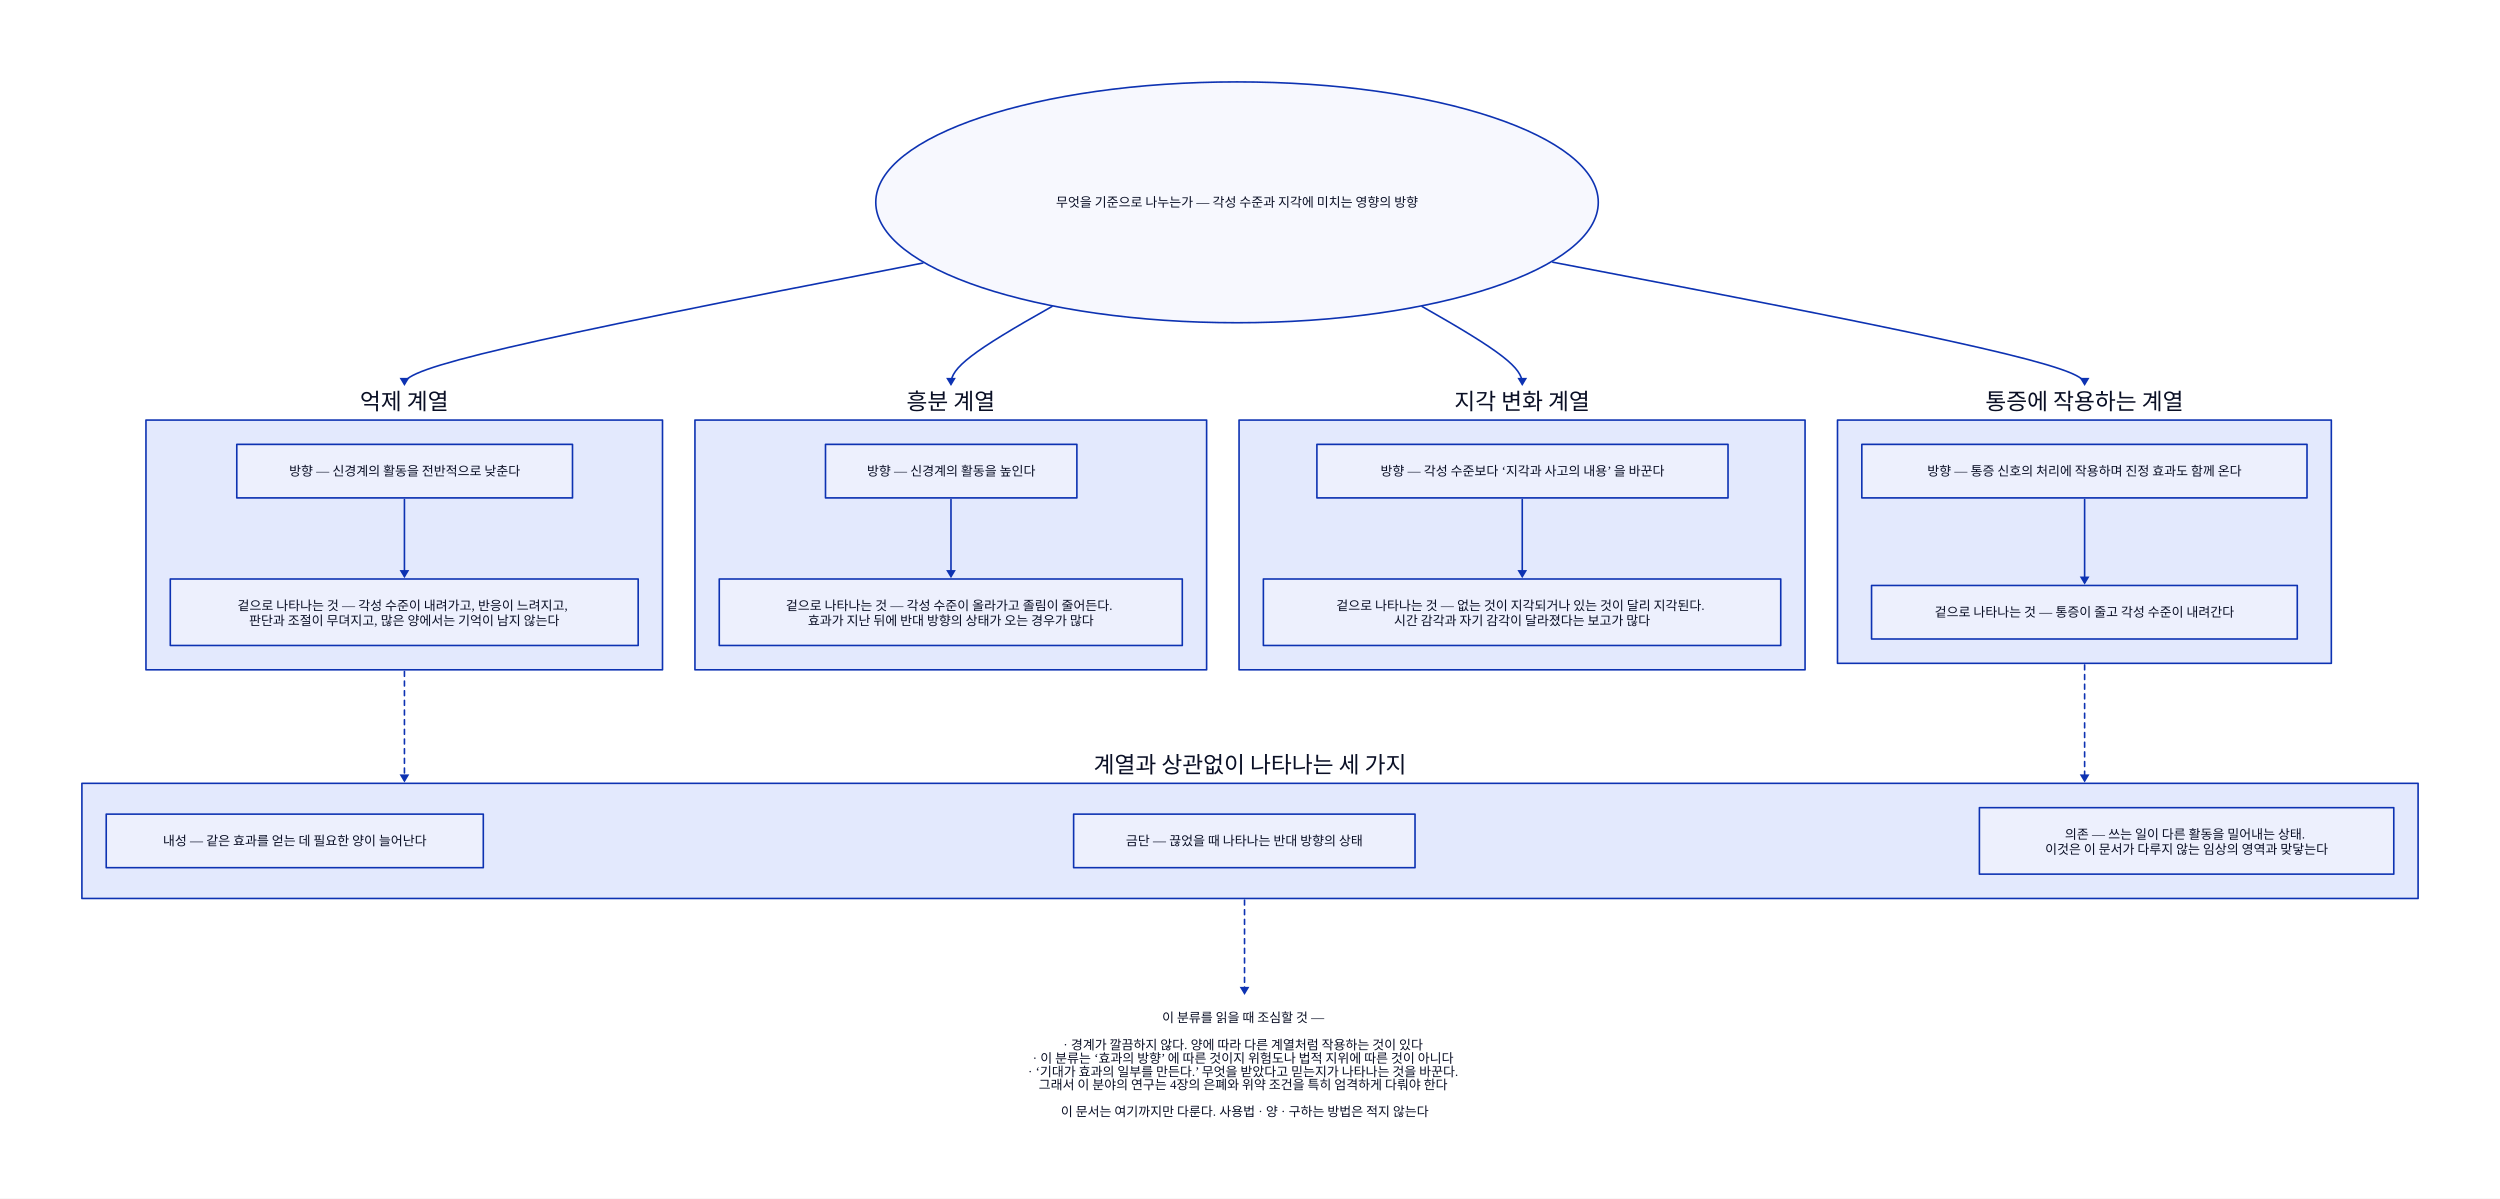
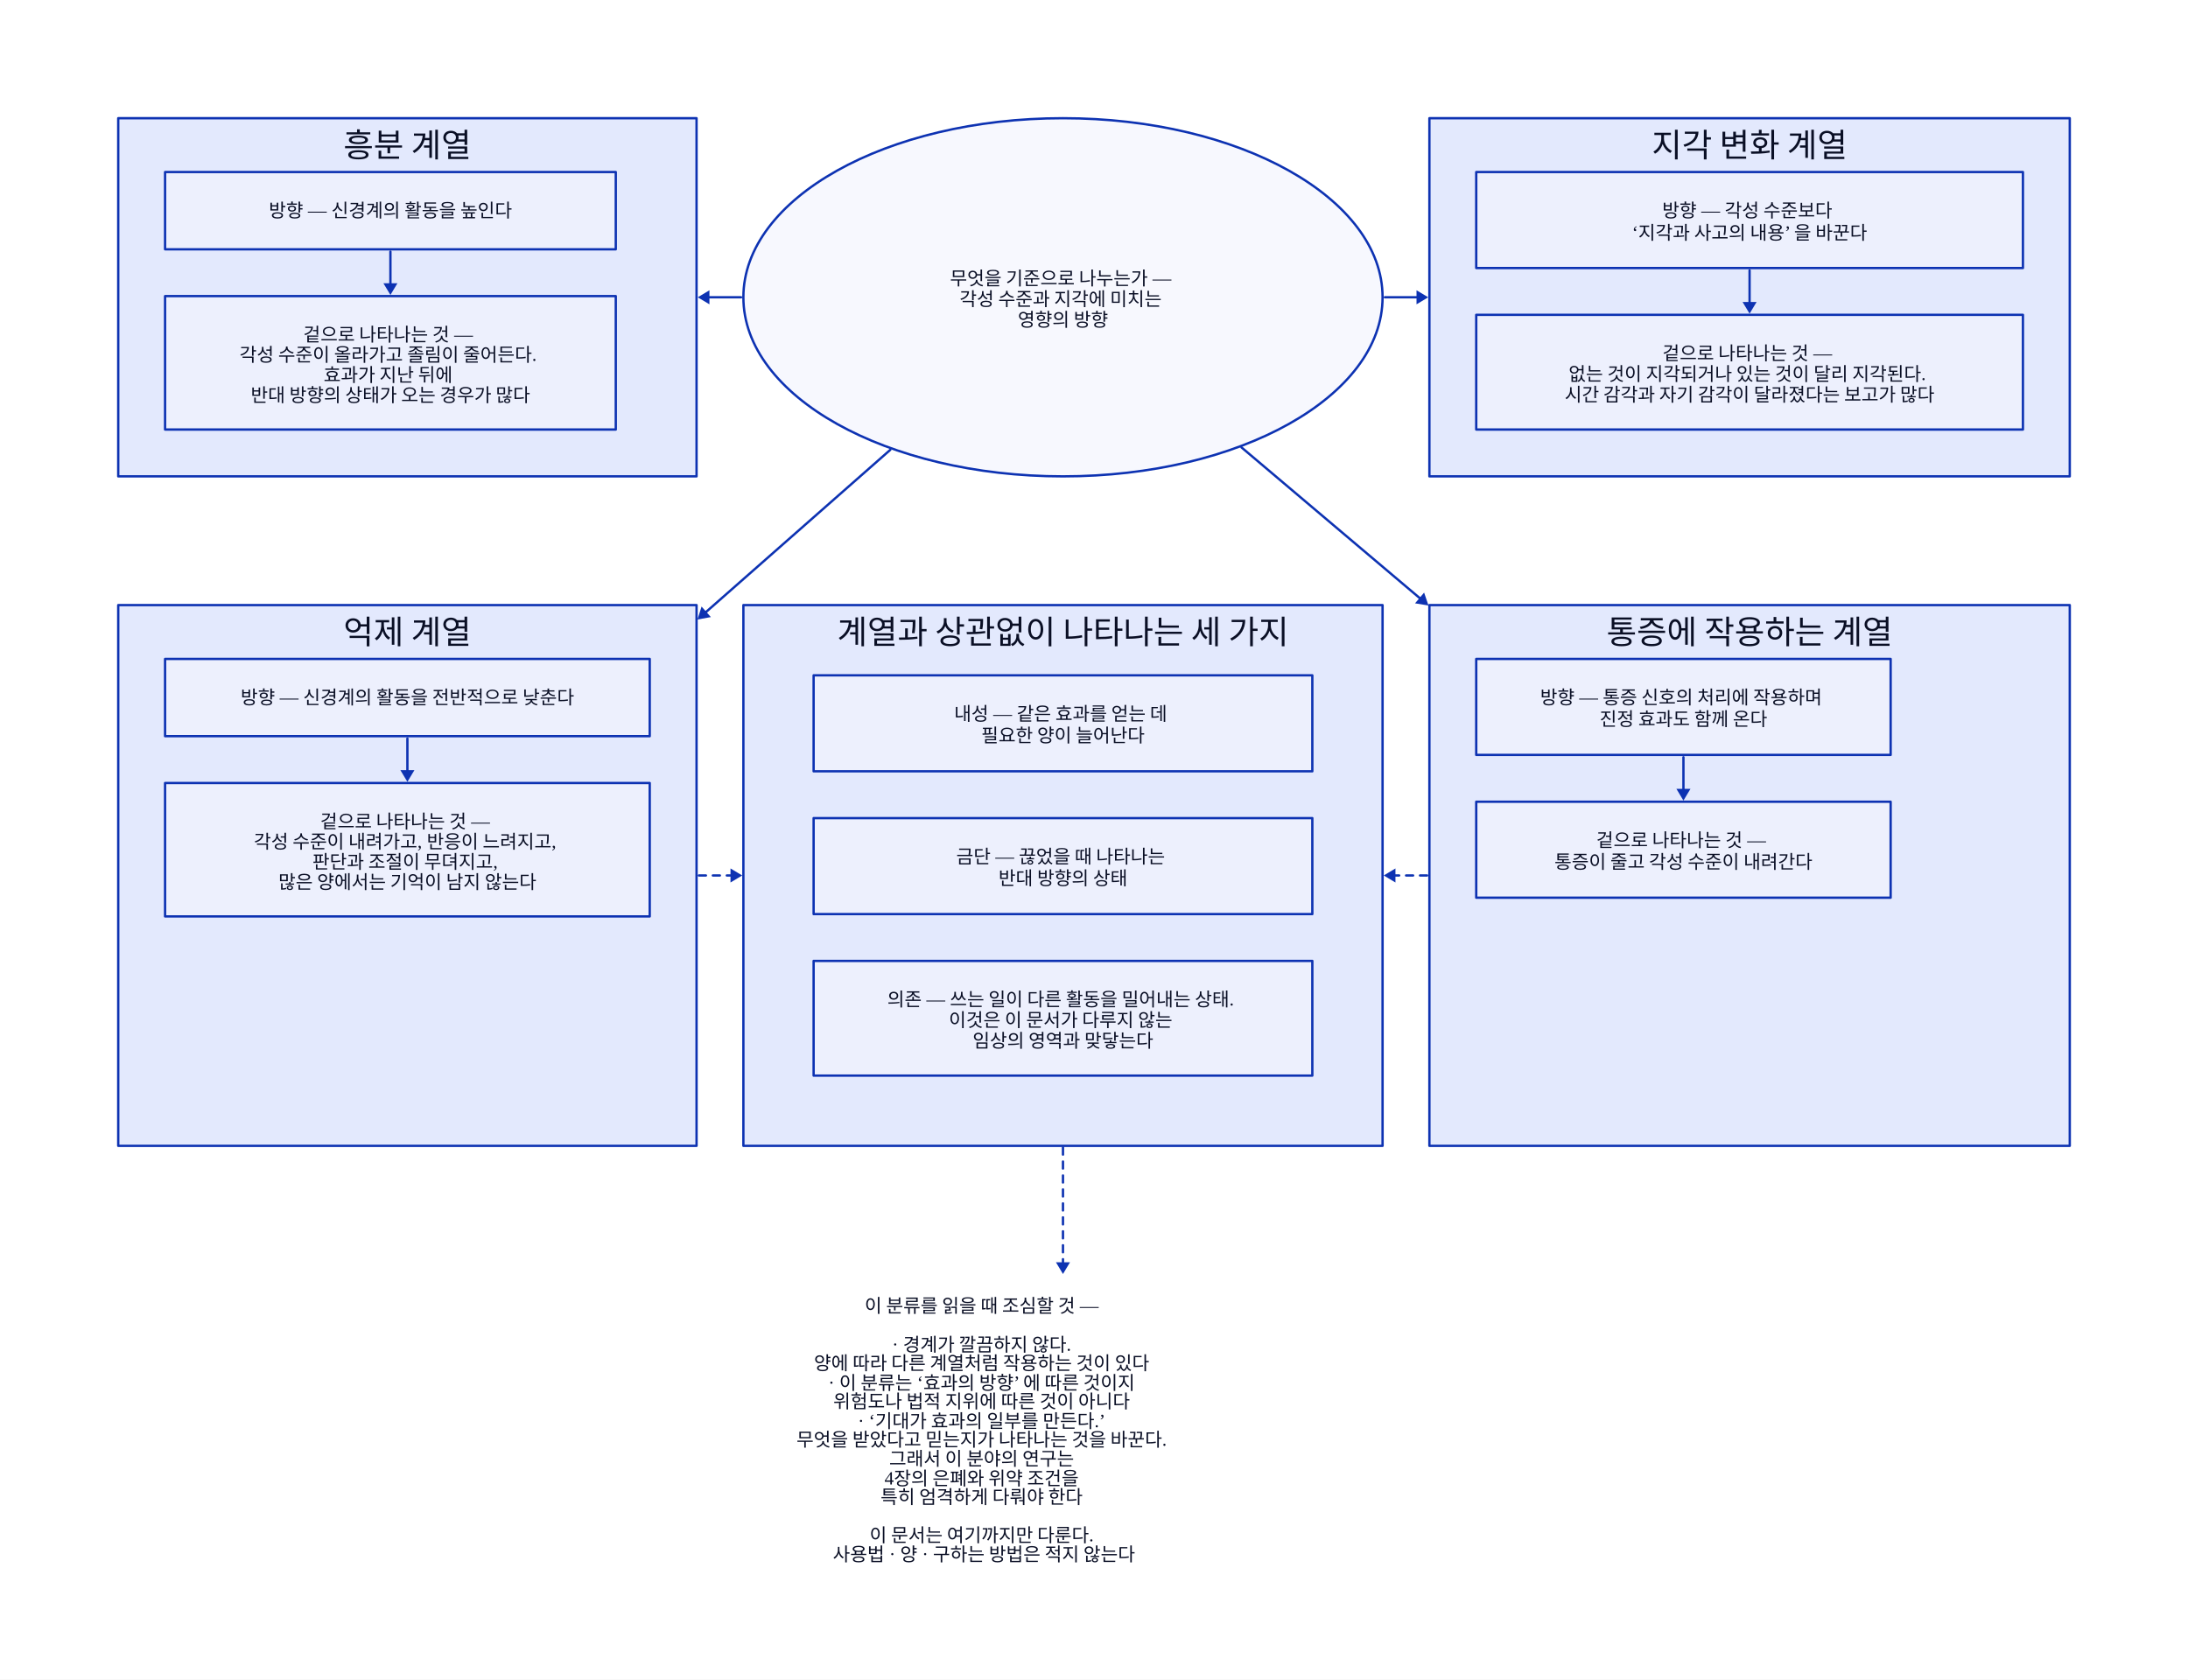
- <svg xmlns="http://www.w3.org/2000/svg" width="3083" height="1478" class="d2-1592985900 d2-svg" viewBox="-91 -101 3083 1478">
-   <rect width="3083" height="1478" x="-91" y="-101" rx="0" style="fill:#fff" />
-   <style>.connection,.shape{stroke-linejoin:round}.shape{shape-rendering:geometricPrecision}.connection{stroke-linecap:round}.d2-1592985900 .fill-N1{fill:#0a0f25}.d2-1592985900 .fill-B4{fill:#e3e9fd}.d2-1592985900 .fill-B5{fill:#edf0fd}.d2-1592985900 .stroke-B1,.d2-1592985900 .stroke-B2{stroke:#0d32b2}.s0{text-anchor:middle;font-size:16px}.s1{stroke-width:2}.s2{text-anchor:middle;font-size:28px}.s3{fill:#0d32b2}.s4{stroke-width:2;stroke-dasharray:6,5.919}</style>
+ <svg xmlns="http://www.w3.org/2000/svg" width="1869" height="1435" class="d2-2695002931 d2-svg" viewBox="-101 -101 1869 1435">
+   <rect width="1869" height="1435" x="-101" y="-101" rx="0" style="fill:#fff" />
+   <style>.connection,.shape{stroke-linejoin:round}.shape{shape-rendering:geometricPrecision}.connection{stroke-linecap:round}.d2-2695002931 .fill-N1{fill:#0a0f25}.d2-2695002931 .fill-B4{fill:#e3e9fd}.d2-2695002931 .fill-B5{fill:#edf0fd}.d2-2695002931 .stroke-B1,.d2-2695002931 .stroke-B2{stroke:#0d32b2}.s0{stroke-width:2}.s1{text-anchor:middle;font-size:28px}.s2{text-anchor:middle;font-size:16px}.s3{fill:#0d32b2}.s4{stroke-width:2;stroke-dasharray:6,5.919}</style>
  <g>
    <g class="shape">
-       <ellipse cx="1434.5" cy="148.5" class="shape stroke-B1" rx="445.5" ry="148.5" style="fill:#f7f8fe;stroke-width:2" />
+       <path d="M0 0h494v306H0z" class="stroke-B1 fill-B4 s0" />
    </g>
-     <text x="1434.5" y="154" class="text-bold fill-N1 s0">무엇을 기준으로 나누는가 — 각성 수준과 지각에 미치는 영향의 방향</text>
+     <text x="247" y="33" class="fill-N1 s1">흥분 계열</text>
  </g>
  <g>
    <g class="shape">
-       <path d="M89 417h637v308H89z" class="stroke-B1 fill-B4 s1" />
+       <ellipse cx="807" cy="153" class="shape stroke-B1" rx="273" ry="153" style="fill:#f7f8fe;stroke-width:2" />
    </g>
-     <text x="407.5" y="404" class="fill-N1 s2">억제 계열</text>
-   </g>
-   <g>
-     <g class="shape">
-       <path d="M766 417h631v308H766z" class="stroke-B1 fill-B4 s1" />
-     </g>
-     <text x="1081.5" y="404" class="fill-N1 s2">흥분 계열</text>
-   </g>
-   <g>
-     <g class="shape">
-       <path d="M1437 417h698v308h-698z" class="stroke-B1 fill-B4 s1" />
-     </g>
-     <text x="1786" y="404" class="fill-N1 s2">지각 변화 계열</text>
-   </g>
-   <g>
-     <g class="shape">
-       <path d="M2175 417h609v300h-609z" class="stroke-B1 fill-B4 s1" />
-     </g>
-     <text x="2479.5" y="404" class="fill-N1 s2">통증에 작용하는 계열</text>
-   </g>
-   <g>
-     <g class="shape">
-       <path d="M10 865h2881v142H10z" class="stroke-B1 fill-B4 s1" />
-     </g>
-     <text x="1450.5" y="852" class="fill-N1 s2">계열과 상관없이 나타나는 세 가지</text>
-   </g>
-   <text x="1444" y="1143" class="fill-N1 s0">
-     <tspan x="1444" dy="0"> </tspan>
-     <tspan x="1444" dy="16.556">이 분류를 읽을 때 조심할 것 —</tspan>
-     <tspan x="1444" dy="16.556"> </tspan>
-     <tspan x="1444" dy="16.556">· 경계가 깔끔하지 않다. 양에 따라 다른 계열처럼 작용하는 것이 있다</tspan>
-     <tspan x="1444" dy="16.556">· 이 분류는 ‘효과의 방향’ 에 따른 것이지 위험도나 법적 지위에 따른 것이 아니다</tspan>
-     <tspan x="1444" dy="16.556">· ‘기대가 효과의 일부를 만든다.’ 무엇을 받았다고 믿는지가 나타나는 것을 바꾼다.</tspan>
-     <tspan x="1444" dy="16.556"> 그래서 이 분야의 연구는 4장의 은폐와 위약 조건을 특히 엄격하게 다뤄야 한다</tspan>
-     <tspan x="1444" dy="16.556"> </tspan>
-     <tspan x="1444" dy="16.556">이 문서는 여기까지만 다룬다. 사용법 · 양 · 구하는 방법은 적지 않는다</tspan>
-   </text>
-   <g>
-     <g class="shape">
-       <path d="M201 447h414v66H201z" class="stroke-B1 fill-B5 s1" />
-     </g>
-     <text x="408" y="485.5" class="text-bold fill-N1 s0">방향 — 신경계의 활동을 전반적으로 낮춘다</text>
-   </g>
-   <g>
-     <g class="shape">
-       <path d="M119 613h577v82H119z" class="stroke-B1 fill-B5 s1" />
-     </g>
-     <text x="407.5" y="651.5" class="text-bold fill-N1 s0">
-       <tspan x="407.5" dy="0">겉으로 나타나는 것 — 각성 수준이 내려가고, 반응이 느려지고,</tspan>
-       <tspan x="407.5" dy="18.5">판단과 조절이 무뎌지고, 많은 양에서는 기억이 남지 않는다</tspan>
+     <text x="807" y="142.5" class="text-bold fill-N1 s2">
+       <tspan x="807" dy="0">무엇을 기준으로 나누는가 —</tspan>
+       <tspan x="807" dy="17.667">각성 수준과 지각에 미치는</tspan>
+       <tspan x="807" dy="17.667">영향의 방향</tspan>
    </text>
  </g>
  <g>
    <g class="shape">
-       <path d="M927 447h310v66H927z" class="stroke-B1 fill-B5 s1" />
+       <path d="M1120 0h547v306h-547z" class="stroke-B1 fill-B4 s0" />
    </g>
-     <text x="1082" y="485.5" class="text-bold fill-N1 s0">방향 — 신경계의 활동을 높인다</text>
+     <text x="1393.5" y="33" class="fill-N1 s1">지각 변화 계열</text>
  </g>
  <g>
    <g class="shape">
-       <path d="M796 613h571v82H796z" class="stroke-B1 fill-B5 s1" />
+       <path d="M0 416h494v462H0z" class="stroke-B1 fill-B4 s0" />
    </g>
-     <text x="1081.5" y="651.5" class="text-bold fill-N1 s0">
-       <tspan x="1081.5" dy="0">겉으로 나타나는 것 — 각성 수준이 올라가고 졸림이 줄어든다.</tspan>
-       <tspan x="1081.5" dy="18.5">효과가 지난 뒤에 반대 방향의 상태가 오는 경우가 많다</tspan>
+     <text x="247" y="449" class="fill-N1 s1">억제 계열</text>
+   </g>
+   <g>
+     <g class="shape">
+       <path d="M534 416h546v462H534z" class="stroke-B1 fill-B4 s0" />
+     </g>
+     <text x="807" y="449" class="fill-N1 s1">계열과 상관없이 나타나는 세 가지</text>
+   </g>
+   <g>
+     <g class="shape">
+       <path d="M1120 416h547v462h-547z" class="stroke-B1 fill-B4 s0" />
+     </g>
+     <text x="1393.5" y="449" class="fill-N1 s1">통증에 작용하는 계열</text>
+   </g>
+   <path fill="transparent" stroke="transparent" d="M0 988h494v245H0z" class="shape s0" />
+   <text x="739.5" y="1004" class="fill-N1 s2">
+     <tspan x="739.5" dy="0"> </tspan>
+     <tspan x="739.5" dy="16.333">이 분류를 읽을 때 조심할 것 —</tspan>
+     <tspan x="739.5" dy="16.333"> </tspan>
+     <tspan x="739.5" dy="16.333">· 경계가 깔끔하지 않다.</tspan>
+     <tspan x="739.5" dy="16.333"> 양에 따라 다른 계열처럼 작용하는 것이 있다</tspan>
+     <tspan x="739.5" dy="16.333">· 이 분류는 ‘효과의 방향’ 에 따른 것이지</tspan>
+     <tspan x="739.5" dy="16.333"> 위험도나 법적 지위에 따른 것이 아니다</tspan>
+     <tspan x="739.5" dy="16.333">· ‘기대가 효과의 일부를 만든다.’</tspan>
+     <tspan x="739.5" dy="16.333"> 무엇을 받았다고 믿는지가 나타나는 것을 바꾼다.</tspan>
+     <tspan x="739.5" dy="16.333"> 그래서 이 분야의 연구는</tspan>
+     <tspan x="739.5" dy="16.333"> 4장의 은폐와 위약 조건을</tspan>
+     <tspan x="739.5" dy="16.333"> 특히 엄격하게 다뤄야 한다</tspan>
+     <tspan x="739.5" dy="16.333"> </tspan>
+     <tspan x="739.5" dy="16.333">이 문서는 여기까지만 다룬다.</tspan>
+     <tspan x="739.5" dy="16.333">사용법 · 양 · 구하는 방법은 적지 않는다</tspan>
+   </text>
+   <g>
+     <g class="shape">
+       <path d="M40 46h385v66H40z" class="stroke-B1 fill-B5 s0" />
+     </g>
+     <text x="232.5" y="84.5" class="text-bold fill-N1 s2">방향 — 신경계의 활동을 높인다</text>
+   </g>
+   <g>
+     <g class="shape">
+       <path d="M40 152h385v114H40z" class="stroke-B1 fill-B5 s0" />
+     </g>
+     <text x="232.5" y="190.5" class="text-bold fill-N1 s2">
+       <tspan x="232.5" dy="0">겉으로 나타나는 것 —</tspan>
+       <tspan x="232.5" dy="17.25">각성 수준이 올라가고 졸림이 줄어든다.</tspan>
+       <tspan x="232.5" dy="17.25">효과가 지난 뒤에</tspan>
+       <tspan x="232.5" dy="17.25">반대 방향의 상태가 오는 경우가 많다</tspan>
    </text>
  </g>
  <g>
    <g class="shape">
-       <path d="M1533 447h507v66h-507z" class="stroke-B1 fill-B5 s1" />
+       <path d="M1160 46h467v82h-467z" class="stroke-B1 fill-B5 s0" />
    </g>
-     <text x="1786.5" y="485.5" class="text-bold fill-N1 s0">방향 — 각성 수준보다 ‘지각과 사고의 내용’ 을 바꾼다</text>
-   </g>
-   <g>
-     <g class="shape">
-       <path d="M1467 613h638v82h-638z" class="stroke-B1 fill-B5 s1" />
-     </g>
-     <text x="1786" y="651.5" class="text-bold fill-N1 s0">
-       <tspan x="1786" dy="0">겉으로 나타나는 것 — 없는 것이 지각되거나 있는 것이 달리 지각된다.</tspan>
-       <tspan x="1786" dy="18.5">시간 감각과 자기 감각이 달라졌다는 보고가 많다</tspan>
+     <text x="1393.5" y="84.5" class="text-bold fill-N1 s2">
+       <tspan x="1393.5" dy="0">방향 — 각성 수준보다</tspan>
+       <tspan x="1393.5" dy="18.5">‘지각과 사고의 내용’ 을 바꾼다</tspan>
    </text>
  </g>
  <g>
    <g class="shape">
-       <path d="M2205 447h549v66h-549z" class="stroke-B1 fill-B5 s1" />
+       <path d="M1160 168h467v98h-467z" class="stroke-B1 fill-B5 s0" />
    </g>
-     <text x="2479.5" y="485.5" class="text-bold fill-N1 s0">방향 — 통증 신호의 처리에 작용하며 진정 효과도 함께 온다</text>
+     <text x="1393.5" y="206.5" class="text-bold fill-N1 s2">
+       <tspan x="1393.5" dy="0">겉으로 나타나는 것 —</tspan>
+       <tspan x="1393.5" dy="17.667">없는 것이 지각되거나 있는 것이 달리 지각된다.</tspan>
+       <tspan x="1393.5" dy="17.667">시간 감각과 자기 감각이 달라졌다는 보고가 많다</tspan>
+     </text>
  </g>
  <g>
    <g class="shape">
-       <path d="M2217 621h525v66h-525z" class="stroke-B1 fill-B5 s1" />
+       <path d="M40 462h414v66H40z" class="stroke-B1 fill-B5 s0" />
    </g>
-     <text x="2479.5" y="659.5" class="text-bold fill-N1 s0">겉으로 나타나는 것 — 통증이 줄고 각성 수준이 내려간다</text>
+     <text x="247" y="500.5" class="text-bold fill-N1 s2">방향 — 신경계의 활동을 전반적으로 낮춘다</text>
  </g>
  <g>
    <g class="shape">
-       <path d="M40 903h465v66H40z" class="stroke-B1 fill-B5 s1" />
+       <path d="M40 568h414v114H40z" class="stroke-B1 fill-B5 s0" />
    </g>
-     <text x="272.5" y="941.5" class="text-bold fill-N1 s0">내성 — 같은 효과를 얻는 데 필요한 양이 늘어난다</text>
+     <text x="247" y="606.5" class="text-bold fill-N1 s2">
+       <tspan x="247" dy="0">겉으로 나타나는 것 —</tspan>
+       <tspan x="247" dy="17.25">각성 수준이 내려가고, 반응이 느려지고,</tspan>
+       <tspan x="247" dy="17.25">판단과 조절이 무뎌지고,</tspan>
+       <tspan x="247" dy="17.25">많은 양에서는 기억이 남지 않는다</tspan>
+     </text>
  </g>
  <g>
    <g class="shape">
-       <path d="M1233 903h421v66h-421z" class="stroke-B1 fill-B5 s1" />
+       <path d="M594 476h426v82H594z" class="stroke-B1 fill-B5 s0" />
    </g>
-     <text x="1443.5" y="941.5" class="text-bold fill-N1 s0">금단 — 끊었을 때 나타나는 반대 방향의 상태</text>
+     <text x="807" y="514.5" class="text-bold fill-N1 s2">
+       <tspan x="807" dy="0">내성 — 같은 효과를 얻는 데</tspan>
+       <tspan x="807" dy="18.5">필요한 양이 늘어난다</tspan>
+     </text>
  </g>
  <g>
    <g class="shape">
-       <path d="M2350 895h511v82h-511z" class="stroke-B1 fill-B5 s1" />
+       <path d="M594 598h426v82H594z" class="stroke-B1 fill-B5 s0" />
    </g>
-     <text x="2605.5" y="933.5" class="text-bold fill-N1 s0">
-       <tspan x="2605.5" dy="0">의존 — 쓰는 일이 다른 활동을 밀어내는 상태.</tspan>
-       <tspan x="2605.5" dy="18.5">이것은 이 문서가 다루지 않는 임상의 영역과 맞닿는다</tspan>
+     <text x="807" y="636.5" class="text-bold fill-N1 s2">
+       <tspan x="807" dy="0">금단 — 끊었을 때 나타나는</tspan>
+       <tspan x="807" dy="18.5">반대 방향의 상태</tspan>
    </text>
  </g>
-   <marker id="mk-d2-1592985900-3488378134" markerHeight="12" markerUnits="userSpaceOnUse" markerWidth="10" orient="auto" refX="7" refY="6" viewBox="0 0 10 12">
+   <g>
+     <g class="shape">
+       <path d="M594 720h426v98H594z" class="stroke-B1 fill-B5 s0" />
+     </g>
+     <text x="807" y="758.5" class="text-bold fill-N1 s2">
+       <tspan x="807" dy="0">의존 — 쓰는 일이 다른 활동을 밀어내는 상태.</tspan>
+       <tspan x="807" dy="17.667">이것은 이 문서가 다루지 않는</tspan>
+       <tspan x="807" dy="17.667">임상의 영역과 맞닿는다</tspan>
+     </text>
+   </g>
+   <g>
+     <g class="shape">
+       <path d="M1160 462h354v82h-354z" class="stroke-B1 fill-B5 s0" />
+     </g>
+     <text x="1337" y="500.5" class="text-bold fill-N1 s2">
+       <tspan x="1337" dy="0">방향 — 통증 신호의 처리에 작용하며</tspan>
+       <tspan x="1337" dy="18.5">진정 효과도 함께 온다</tspan>
+     </text>
+   </g>
+   <g>
+     <g class="shape">
+       <path d="M1160 584h354v82h-354z" class="stroke-B1 fill-B5 s0" />
+     </g>
+     <text x="1337" y="622.5" class="text-bold fill-N1 s2">
+       <tspan x="1337" dy="0">겉으로 나타나는 것 —</tspan>
+       <tspan x="1337" dy="18.5">통증이 줄고 각성 수준이 내려간다</tspan>
+     </text>
+   </g>
+   <marker id="mk-d2-2695002931-3488378134" markerHeight="12" markerUnits="userSpaceOnUse" markerWidth="10" orient="auto" refX="7" refY="6" viewBox="0 0 10 12">
    <path stroke-width="2" d="m0 0 10 6-10 6z" class="connection s3" />
  </marker>
-   <path fill="none" marker-end="url(#mk-d2-1592985900-3488378134)" d="M407.75 515v94" class="connection stroke-B1 s1" mask="url(#d2-1592985900)" />
-   <path fill="none" marker-end="url(#mk-d2-1592985900-3488378134)" d="M1081.75 515v94" class="connection stroke-B1 s1" mask="url(#d2-1592985900)" />
-   <path fill="none" marker-end="url(#mk-d2-1592985900-3488378134)" d="M1786.25 515v94" class="connection stroke-B1 s1" mask="url(#d2-1592985900)" />
-   <path fill="none" marker-end="url(#mk-d2-1592985900-3488378134)" d="M2479.75 515v102" class="connection stroke-B1 s1" mask="url(#d2-1592985900)" />
-   <path fill="none" marker-end="url(#mk-d2-1592985900-3488378134)" d="M1047.036 223.38C536 322.2 407.75 352.8 407.75 372" class="connection stroke-B1 s1" mask="url(#d2-1592985900)" />
-   <path fill="none" marker-end="url(#mk-d2-1592985900-3488378134)" d="M1206.257 276.98C1107 332.8 1081.75 352.8 1081.75 372" class="connection stroke-B1 s1" mask="url(#d2-1592985900)" />
-   <path fill="none" marker-end="url(#mk-d2-1592985900-3488378134)" d="M1662.74 276.986C1761.2 332.8 1786.25 352.8 1786.25 372" class="connection stroke-B1 s1" mask="url(#d2-1592985900)" />
-   <path fill="none" marker-end="url(#mk-d2-1592985900-3488378134)" d="M1823.965 222.373C2348.2 322 2479.75 352.8 2479.75 372" class="connection stroke-B1 s1" mask="url(#d2-1592985900)" />
-   <marker id="mk-d2-1592985900-2177206569" markerHeight="12" markerUnits="userSpaceOnUse" markerWidth="10" orient="auto" refX="7" refY="6" viewBox="0 0 10 12">
+   <path fill="none" marker-end="url(#mk-d2-2695002931-3488378134)" d="M232.5 114v34" class="connection stroke-B1 s0" mask="url(#d2-2695002931)" />
+   <path fill="none" marker-end="url(#mk-d2-2695002931-3488378134)" d="M1393.5 130v34" class="connection stroke-B1 s0" mask="url(#d2-2695002931)" />
+   <path fill="none" marker-end="url(#mk-d2-2695002931-3488378134)" d="M247 530v34" class="connection stroke-B1 s0" mask="url(#d2-2695002931)" />
+   <path fill="none" marker-end="url(#mk-d2-2695002931-3488378134)" d="M1337 546v34" class="connection stroke-B1 s0" mask="url(#d2-2695002931)" />
+   <path fill="none" marker-end="url(#mk-d2-2695002931-3488378134)" d="M659.499 283.321 497.002 426.357" class="connection stroke-B1 s0" mask="url(#d2-2695002931)" />
+   <path fill="none" marker-end="url(#mk-d2-2695002931-3488378134)" d="M532 153h-34" class="connection stroke-B1 s0" mask="url(#d2-2695002931)" />
+   <path fill="none" marker-end="url(#mk-d2-2695002931-3488378134)" d="M1082 153h34" class="connection stroke-B1 s0" mask="url(#d2-2695002931)" />
+   <path fill="none" marker-end="url(#mk-d2-2695002931-3488378134)" d="m959.527 281.291 157.419 133.126" class="connection stroke-B1 s0" mask="url(#d2-2695002931)" />
+   <marker id="mk-d2-2695002931-2177206569" markerHeight="12" markerUnits="userSpaceOnUse" markerWidth="10" orient="auto" refX="7" refY="6" viewBox="0 0 10 12">
    <path stroke-width="2" d="m0 0 10 6-10 6z" class="connection s3" />
  </marker>
-   <path fill="none" marker-end="url(#mk-d2-1592985900-2177206569)" d="M407.75 727v134" class="connection stroke-B2 s4" mask="url(#d2-1592985900)" />
-   <path fill="none" marker-end="url(#mk-d2-1592985900-2177206569)" d="M2479.75 719v142" class="connection stroke-B2 s4" mask="url(#d2-1592985900)" />
-   <path fill="none" marker-end="url(#mk-d2-1592985900-2177206569)" d="M1443.75 1009v114" class="connection stroke-B2 s4" mask="url(#d2-1592985900)" />
-   <mask id="d2-1592985900" width="3083" height="1478" x="-91" y="-101" maskUnits="userSpaceOnUse">
-     <path fill="#fff" d="M-91-101h3083v1478H-91z" />
+   <path fill="none" marker-end="url(#mk-d2-2695002931-2177206569)" d="M496 647h34" class="connection stroke-B2 s4" mask="url(#d2-2695002931)" />
+   <path fill="none" marker-end="url(#mk-d2-2695002931-2177206569)" d="M1118 647h-34" class="connection stroke-B2 s4" mask="url(#d2-2695002931)" />
+   <path fill="none" marker-end="url(#mk-d2-2695002931-2177206569)" d="M807 879.5v105" class="connection stroke-B2 s4" mask="url(#d2-2695002931)" />
+   <mask id="d2-2695002931" width="1869" height="1435" x="-101" y="-101" maskUnits="userSpaceOnUse">
+     <path fill="#fff" d="M-101-101h1869v1435H-101z" />
  </mask>
</svg>
